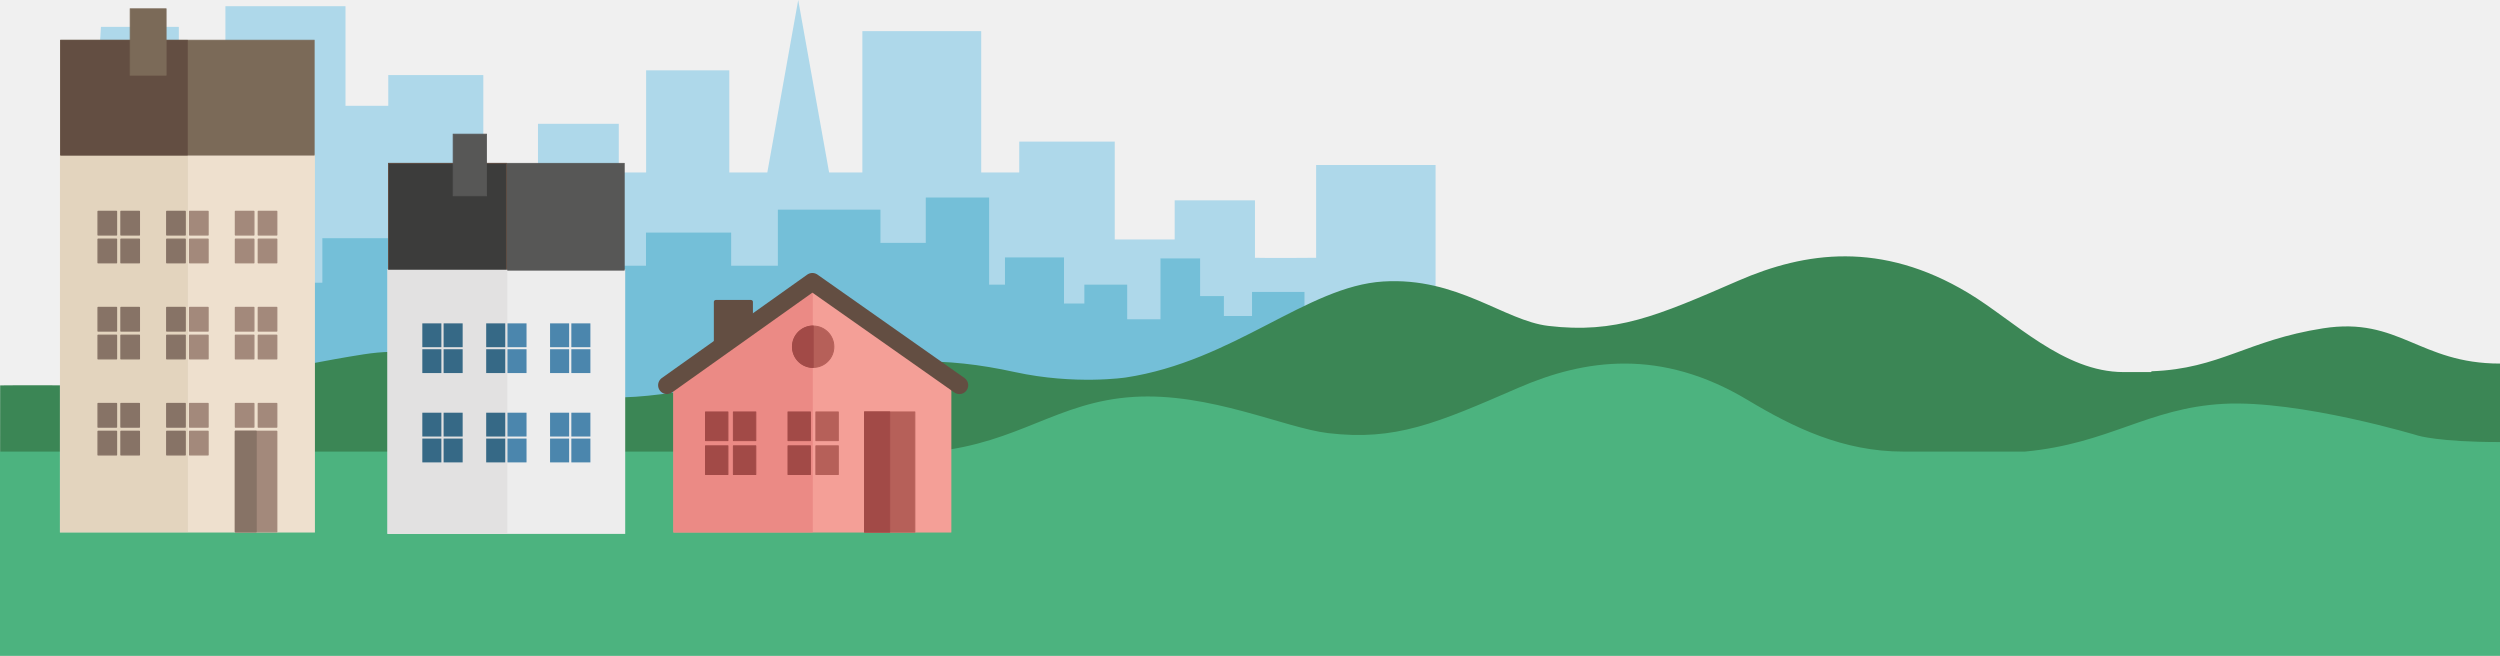
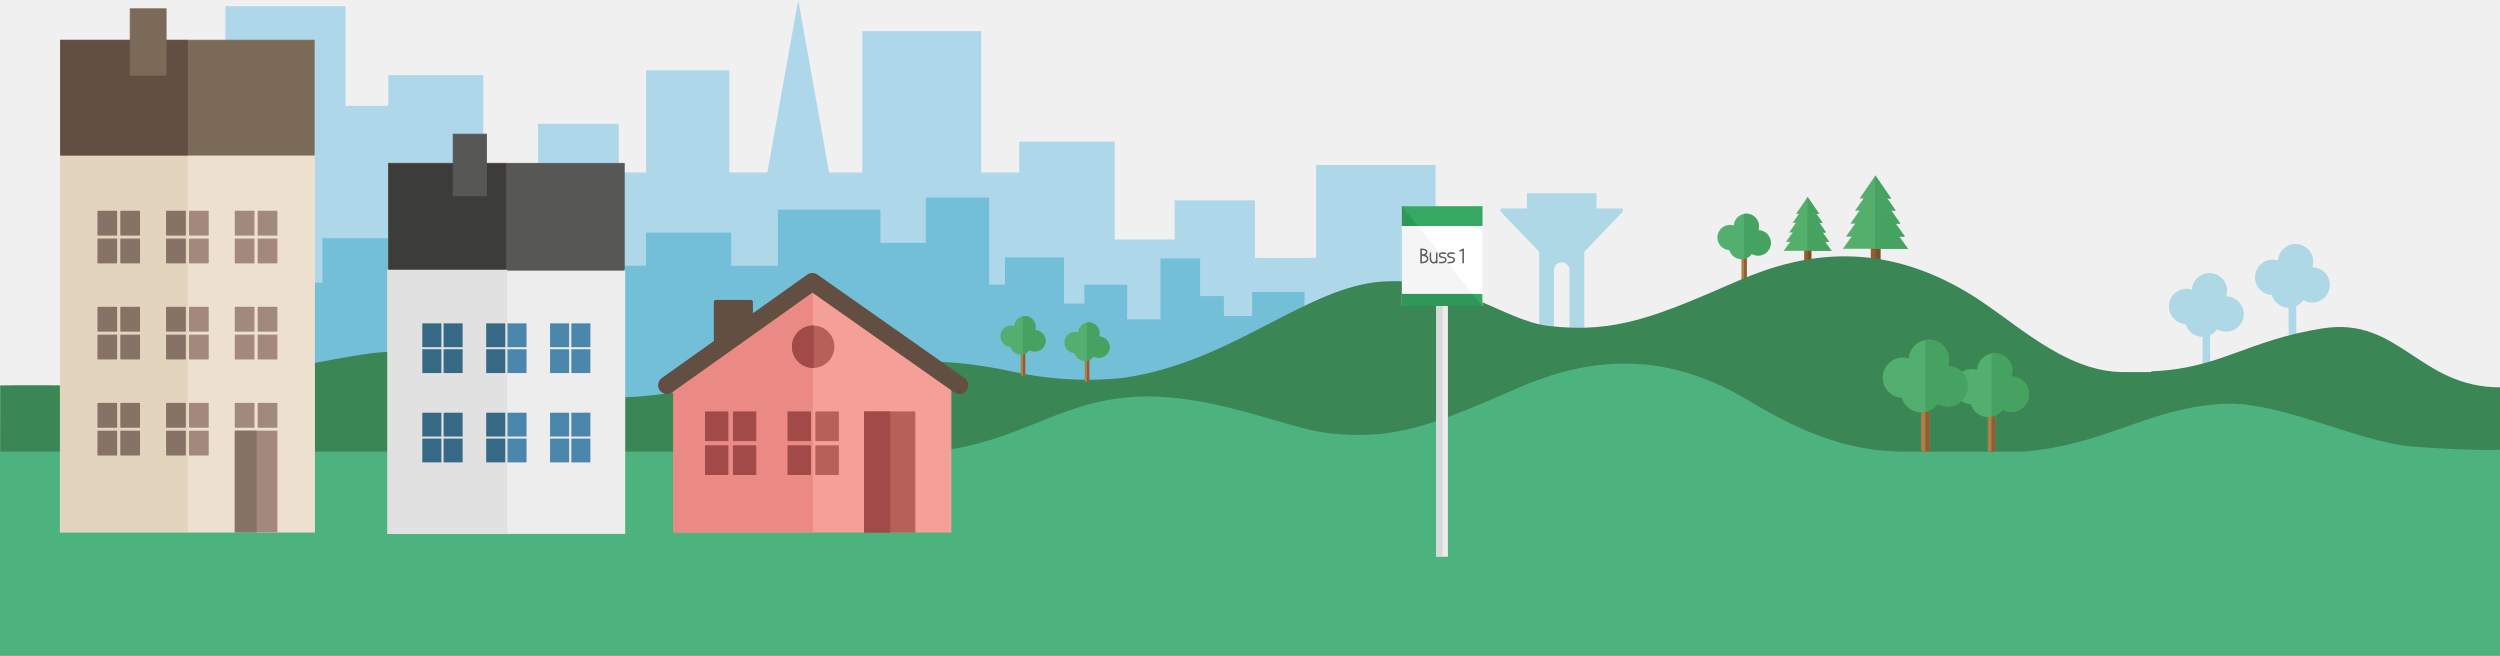
<svg xmlns="http://www.w3.org/2000/svg" version="1.1" id="Lager_1" x="0px" y="0px" width="841.891px" height="220.873px" viewBox="0 0 841.891 220.873" enable-background="new 0 0 841.891 220.873" xml:space="preserve">
-   <g>
-     <path fill="#AED8EA" d="M33.995,9.058h26.227v26.573h15.686V2.093h40.438v33.538h14.405V25.287h32.012v32.792h18.407V41.684h27.21   V58.08h9.204V23.688h28.011V58.08h12.806L268.802,0l10.404,58.079h11.204V10.491h40.016v47.588h12.806V47.682h32.165v32.964h20.182   V67.467h27.037v19.342c4.001,0.142,20.598,0,20.598,0v-31.25h40.228v99.406l-41.228,1.291l-74.173-0.833H25.109" />
-     <path opacity="0.7" fill="#5BB5D0" enable-background="new    " d="M22.499,95.219h21.018V56.41h46.414v38.809h18.624V80.218   h36.075v15.001h13.673V75.813h37.55v13.672h21.69V78.333h28.679v11.152h15.723V70.608h34.544v11.171h15.273V66.512h21.334v29.344   h5.335v-9.169h19.88v15.541h6.853v-6.372h14.419v11.652h11.214v-20.49h13.35v12.684h8.01v6.719h9.478v-8.119h17.656v36.86h-7.64   l-58.308,0.142H21.78" />
-     <path fill="#3B8655" d="M841.891,122.435c-27.248,0-33.986-15.87-59.598-11.869c-25.608,4.003-34.656,13.598-57.692,14.462   l-0.244,0.272h-9.216c-20.342,0-37.002-17.458-52.354-26.663c-29.344-17.595-54.953-13.862-77.363-4.12   c-27.488,11.952-41.331,17.915-64.008,15.233c-14.918-1.763-30.562-16.514-55.634-14.953   c-25.641,1.596-50.368,26.814-86.648,32.323c0,0-17.074,2.604-37.349-1.82c-24.316-5.308-41.211-4.466-75.458,0.707   c-47.137,7.122-54.244,10.421-81.455,5.47c-27.21-4.953-36.813-16.156-62.424-12.154c-25.609,4.003-48.362,10.271-71.399,11.137   c-22.905-0.995-50.996-0.676-50.996-0.676L0,206.202h0.053h841.838" />
-     <path fill="#4CB37F" d="M841.891,148.866c-20.644,0-27.645-2.182-27.645-2.182c0.503,0.134-39.878-12.084-65.492-10.688   c-25.479,1.392-38.409,13.407-66.851,16.08h-40.944c-20.339,0-37.001-8.124-52.351-17.329   c-29.345-17.596-54.954-13.861-77.362-4.121c-27.493,11.953-41.333,17.915-64.009,15.232   c-14.526-1.717-39.878-13.793-65.491-12.197c-25.64,1.596-38.564,15.482-67.376,18.415H0v68.796h791.049l50.842,0.001" />
+   <g id="Träd_8_">
+     <rect x="586.435" y="86.896" fill="#AF7F48" width="1.789" height="8.657" />
+     <rect x="587.328" y="86.896" fill="#905E35" width="0.896" height="8.657" />
+     <path fill="#53AF6F" stroke="#53AF6F" stroke-width="0.026" stroke-linecap="round" stroke-linejoin="round" stroke-miterlimit="10" d="   M578.35,79.977c0-2.339,1.896-4.235,4.235-4.235c0.443,0,0.871,0.068,1.271,0.194c0.143-2.211,1.979-3.96,4.227-3.96   c2.339,0,4.235,1.896,4.235,4.236c0,0.473-0.079,0.928-0.222,1.353c2.328,0.014,4.211,1.905,4.211,4.236   c0,2.34-1.896,4.235-4.235,4.235c-0.784,0-1.519-0.213-2.147-0.585c-0.766,1.101-2.038,1.821-3.479,1.821   c-1.932,0-3.562-1.294-4.07-3.063C580.134,84.098,578.35,82.246,578.35,79.977z" />
+     <path fill="#45A260" stroke="#45A260" stroke-width="0.026" stroke-linecap="round" stroke-linejoin="round" stroke-miterlimit="10" d="   M588.083,71.975c2.339,0,4.235,1.896,4.235,4.236c0,0.473-0.079,0.928-0.222,1.353c2.328,0.014,4.211,1.905,4.211,4.236   c0,2.34-1.896,4.235-4.235,4.235c-0.784,0-1.519-0.213-2.147-0.585c-0.604,0.869-1.525,1.502-2.596,1.729c0,0,0-15.045,0-15.137   C587.603,71.963,588.083,71.975,588.083,71.975z" />
+   </g>
+   <g>
+     <g>
+       <rect x="607.577" y="77.167" fill="#8E5E35" width="2.391" height="10.519" />
+       <rect x="608.773" y="77.167" fill="#7F4D28" width="1.195" height="10.519" />
+     </g>
+     <g>
+       <polygon fill="#54AF6C" stroke="#54AF6C" stroke-width="0.074" stroke-miterlimit="10" points="603.765,74.983 613.667,74.983     608.716,67.961   " />
+       <polygon fill="#45A260" stroke="#45A260" stroke-width="0.083" stroke-linecap="round" stroke-linejoin="round" stroke-miterlimit="10" points="    613.667,74.983 608.716,67.961 608.716,74.983   " />
+     </g>
+     <g>
+       <polygon fill="#54AF6C" stroke="#54AF6C" stroke-width="0.091" stroke-miterlimit="10" points="602.615,78.224 614.818,78.224     608.716,69.522   " />
+       <polygon fill="#45A260" stroke="#45A260" stroke-width="0.103" stroke-linecap="round" stroke-linejoin="round" stroke-miterlimit="10" points="    614.818,78.224 608.716,69.522 608.716,78.224   " />
+     </g>
+     <g>
+       <polygon fill="#54AF6C" stroke="#54AF6C" stroke-width="0.106" stroke-miterlimit="10" points="601.522,81.408 615.911,81.408     608.716,71.385   " />
+       <polygon fill="#45A260" stroke="#45A260" stroke-width="0.12" stroke-linecap="round" stroke-linejoin="round" stroke-miterlimit="10" points="    615.911,81.408 608.716,71.385 608.716,81.408   " />
+     </g>
+     <g>
+       <polygon fill="#54AF6C" stroke="#54AF6C" stroke-width="0.117" stroke-miterlimit="10" points="600.773,84.445 616.66,84.445     608.716,73.377   " />
+       <polygon fill="#45A260" stroke="#45A260" stroke-width="0.132" stroke-linecap="round" stroke-linejoin="round" stroke-miterlimit="10" points="    616.66,84.445 608.716,73.377 608.716,84.445   " />
+     </g>
+     <g>
+       <polygon fill="#54AF6C" stroke="#54AF6C" stroke-width="0.058" stroke-miterlimit="10" points="604.877,71.998 612.555,71.998     608.716,66.384   " />
+       <polygon fill="#45A260" stroke="#45A260" stroke-width="0.066" stroke-linecap="round" stroke-linejoin="round" stroke-miterlimit="10" points="    612.555,71.998 608.716,66.384 608.716,71.998   " />
+     </g>
+   </g>
+   <g>
+     <g>
+       <rect x="629.998" y="73.814" fill="#8E5E35" width="3.246" height="14.283" />
+       <rect x="631.62" y="73.814" fill="#7F4D28" width="1.624" height="14.283" />
+     </g>
+     <g>
+       <polygon fill="#54AF6C" stroke="#54AF6C" stroke-width="0.1" stroke-miterlimit="10" points="624.821,70.849 638.268,70.849     631.544,61.313   " />
+       <polygon fill="#45A260" stroke="#45A260" stroke-width="0.113" stroke-linecap="round" stroke-linejoin="round" stroke-miterlimit="10" points="    638.268,70.849 631.544,61.313 631.544,70.849   " />
+     </g>
+     <g>
+       <polygon fill="#54AF6C" stroke="#54AF6C" stroke-width="0.124" stroke-miterlimit="10" points="623.26,75.25 639.828,75.25     631.543,63.435   " />
+       <polygon fill="#45A260" stroke="#45A260" stroke-width="0.14" stroke-linecap="round" stroke-linejoin="round" stroke-miterlimit="10" points="    639.828,75.25 631.543,63.435 631.543,75.25   " />
+     </g>
+     <g>
+       <polygon fill="#54AF6C" stroke="#54AF6C" stroke-width="0.144" stroke-miterlimit="10" points="621.775,79.574 641.314,79.574     631.544,65.964   " />
+       <polygon fill="#45A260" stroke="#45A260" stroke-width="0.163" stroke-linecap="round" stroke-linejoin="round" stroke-miterlimit="10" points="    641.314,79.574 631.544,65.964 631.544,79.574   " />
+     </g>
+     <g>
+       <polygon fill="#54AF6C" stroke="#54AF6C" stroke-width="0.16" stroke-miterlimit="10" points="620.757,83.698 642.331,83.698     631.544,68.668   " />
+       <polygon fill="#45A260" stroke="#45A260" stroke-width="0.18" stroke-linecap="round" stroke-linejoin="round" stroke-miterlimit="10" points="    642.331,83.698 631.544,68.668 631.544,83.698   " />
+     </g>
+     <g>
+       <polygon fill="#54AF6C" stroke="#54AF6C" stroke-width="0.079" stroke-miterlimit="10" points="626.331,66.796 636.756,66.796     631.543,59.172   " />
+       <polygon fill="#45A260" stroke="#45A260" stroke-width="0.089" stroke-linecap="round" stroke-linejoin="round" stroke-miterlimit="10" points="    636.756,66.796 631.543,59.172 631.543,66.796   " />
+     </g>
+   </g>
+   <path fill="#AED8E5" stroke="#AED8E5" stroke-width="0.024" stroke-linecap="round" stroke-linejoin="round" stroke-miterlimit="10" d="  M736.344,97.264c0.622,0,1.221,0.096,1.782,0.271c0.176-2.742,2.217-4.97,4.867-5.448c0-0.001,0-0.009,0-0.009  c0.385-0.11,1.057-0.093,1.057-0.093c3.277,0,5.936,2.657,5.936,5.937c0,0.664-0.109,1.3-0.31,1.896  c3.263,0.019,5.902,2.668,5.902,5.936c0,3.279-2.657,5.937-5.937,5.937c-1.1,0-2.127-0.299-3.01-0.819  c-0.188,0.271-0.406,0.519-0.636,0.755c-0.053,0.053-0.104,0.105-0.157,0.157c-0.233,0.221-0.48,0.428-0.747,0.609  c-0.043,0.029-0.089,0.054-0.133,0.082c-0.245,0.157-0.5,0.294-0.766,0.413c-0.006,0.004-0.01,0.009-0.017,0.011h0.07v12.134h-1.255  h-1.254v-11.609c-2.7-0.008-4.978-1.819-5.688-4.293c-3.144-0.153-5.643-2.75-5.643-5.93  C730.407,99.922,733.065,97.264,736.344,97.264z" />
+   <path fill="#AED8E5" stroke="#AED8E5" stroke-width="0.024" stroke-linecap="round" stroke-linejoin="round" stroke-miterlimit="10" d="  M765.344,87.459c0.622,0,1.221,0.096,1.782,0.271c0.176-2.742,2.217-4.97,4.867-5.448c0-0.001,0-0.009,0-0.009  c0.385-0.11,1.057-0.093,1.057-0.093c3.277,0,5.936,2.657,5.936,5.937c0,0.664-0.109,1.3-0.31,1.896  c3.263,0.019,5.902,2.668,5.902,5.936c0,3.279-2.657,5.937-5.937,5.937c-1.1,0-2.127-0.299-3.01-0.819  c-0.188,0.271-0.406,0.519-0.636,0.755c-0.053,0.053-0.104,0.105-0.157,0.157c-0.233,0.221-0.48,0.428-0.747,0.609  c-0.043,0.029-0.089,0.054-0.133,0.082c-0.245,0.157-0.5,0.294-0.766,0.413c-0.006,0.004-0.01,0.009-0.017,0.011h0.07v12.134h-1.255  h-1.254v-11.609c-2.7-0.008-4.978-1.819-5.688-4.293c-3.144-0.153-5.643-2.75-5.643-5.93  C759.407,90.117,762.065,87.459,765.344,87.459z" />
+   <path fill="#AED8E5" d="M546.45,70.2h-8.812v-5.113h-23.433V70.2h-8.812c-0.199,0.466-0.1,1.007,0.251,1.372l12.658,13.186  c0.008,0.007,0.018,0.013,0.024,0.021v29.339h5.466c-0.316-0.436-0.509-0.966-0.509-1.546V91.002c0-1.456,1.182-2.638,2.638-2.638  s2.638,1.182,2.638,2.638v21.569c0,0.58-0.192,1.11-0.509,1.546h5.466V84.778c0.008-0.008,0.017-0.014,0.024-0.021l12.658-13.186  C546.551,71.207,546.65,70.666,546.45,70.2z" />
+   <g>
+     <path fill="#AED8EA" d="M60.222,35.631h15.687V2.093h40.438v33.538h14.405V25.287h32.012v32.792h18.407V41.684h27.21V58.08h9.204   V23.688h28.011V58.08h12.806L268.802,0l10.404,58.079h11.204V10.491h40.016v47.588h12.806V47.682h32.165v32.964h20.183V67.467   h27.036v19.342c4.001,0.142,20.599,0,20.599,0v-31.25h40.228v99.406l-41.228,1.291l-74.173-0.833H25.109" />
+     <path opacity="0.7" fill="#5BB5D0" enable-background="new    " d="M22.499,95.219h21.018V56.41h46.414v38.809h18.624V80.218   h36.075v15.001h13.673V75.813h37.55v13.672h21.69V78.333h28.679v11.152h15.723V70.608h34.544v11.171h15.273V66.512h21.334v29.344   h5.335v-9.169h19.88v15.541h6.854v-6.372h14.419v11.652h11.214v-20.49h13.35v12.684h8.011v6.719h9.478v-8.119h17.656v36.86h-7.641   l-58.308,0.142H21.78" />
+     <path fill="#3B8655" d="M841.891,130.437c-27.248,0-33.986-23.872-59.598-19.871c-25.608,4.003-34.656,13.598-57.692,14.462   l-0.244,0.271h-9.216c-20.342,0-37.002-17.458-52.354-26.663c-29.344-17.595-54.953-13.862-77.362-4.12   c-27.488,11.952-41.331,17.916-64.009,15.233c-14.918-1.763-30.562-16.514-55.634-14.953   c-25.641,1.596-50.367,26.813-86.647,32.323c0,0-17.074,2.604-37.349-1.82c-24.316-5.308-41.212-4.466-75.458,0.707   c-47.138,7.122-54.244,10.422-81.455,5.471c-27.21-4.953-36.813-16.156-62.425-12.154c-25.608,4.003-48.361,10.271-71.398,11.137   c-22.905-0.995-50.996-0.676-50.996-0.676L0,206.202h0.053h841.838" />
+     <path fill="#4CB37F" d="M841.891,151.437c0,0-8.195,0.5-28.945-1c-18.775-1.357-44.981-15.487-64.191-14.44   c-25.479,1.392-38.409,13.407-66.852,16.08h-40.943c-20.34,0-37.002-8.124-52.352-17.329   c-29.345-17.596-54.954-13.861-77.362-4.121c-27.492,11.953-41.333,17.915-64.009,15.232c-14.525-1.717-39.878-13.793-65.49-12.197   c-25.641,1.596-38.564,15.482-67.376,18.415H0v68.796h791.049l50.842,0.001" />
    <g>
      <g>
        <rect x="20.425" y="52.224" fill="#EEE0CE" stroke="#EEE0CE" stroke-width="0.511" stroke-miterlimit="10" width="85.369" height="126.854" />
        <rect x="20.425" y="52.224" opacity="0.33" fill="#CBBB9F" stroke="#CBBB9F" stroke-width="0.361" stroke-miterlimit="10" enable-background="new    " width="42.685" height="126.854" />
      </g>
      <rect x="20.425" y="13.536" fill="#7B6A58" stroke="#7B6A58" stroke-width="0.282" stroke-miterlimit="10" width="85.369" height="38.688" />
      <path fill="#A3897B" stroke="#A3897B" stroke-width="0.322" stroke-miterlimit="10" d="M33.002,156.369" />
      <path fill="#C5E0EC" d="M39.478,129.465" />
      <path fill="#A3897B" stroke="#A3897B" stroke-width="0.322" stroke-miterlimit="10" d="M38.845,156.256" />
      <path fill="#A3897B" stroke="#A3897B" stroke-width="0.322" stroke-miterlimit="10" d="M53.815,156.369" />
      <path fill="#C5E0EC" d="M60.292,129.465" />
      <path fill="#A3897B" stroke="#A3897B" stroke-width="0.322" stroke-miterlimit="10" d="M59.658,156.256" />
      <g>
        <rect x="33.031" y="112.91" fill="#877366" stroke="#877366" stroke-width="0.448" stroke-linecap="round" stroke-linejoin="round" stroke-miterlimit="10" width="6.198" height="7.927" />
        <rect x="33.031" y="103.546" fill="#877366" stroke="#877366" stroke-width="0.448" stroke-linecap="round" stroke-linejoin="round" stroke-miterlimit="10" width="6.198" height="7.926" />
        <rect x="40.735" y="103.546" fill="#877366" stroke="#877366" stroke-width="0.448" stroke-linecap="round" stroke-linejoin="round" stroke-miterlimit="10" width="6.197" height="7.926" />
        <rect x="40.735" y="112.91" fill="#877366" stroke="#877366" stroke-width="0.448" stroke-linecap="round" stroke-linejoin="round" stroke-miterlimit="10" width="6.197" height="7.927" />
      </g>
-       <rect x="56.159" y="112.91" fill="#877366" stroke="#877366" stroke-width="0.448" stroke-linecap="round" stroke-linejoin="round" stroke-miterlimit="10" width="6.196" height="7.927" />
-       <rect x="56.159" y="103.546" fill="#877366" stroke="#877366" stroke-width="0.448" stroke-linecap="round" stroke-linejoin="round" stroke-miterlimit="10" width="6.196" height="7.926" />
+       <rect x="56.159" y="112.91" fill="#877366" stroke="#877366" stroke-width="0.448" stroke-linecap="round" stroke-linejoin="round" stroke-miterlimit="10" width="6.195" height="7.927" />
+       <rect x="56.159" y="103.546" fill="#877366" stroke="#877366" stroke-width="0.448" stroke-linecap="round" stroke-linejoin="round" stroke-miterlimit="10" width="6.195" height="7.926" />
      <rect x="63.862" y="103.546" fill="#A3897B" stroke="#A3897B" stroke-width="0.448" stroke-linecap="round" stroke-linejoin="round" stroke-miterlimit="10" width="6.198" height="7.926" />
      <rect x="63.862" y="112.91" fill="#A3897B" stroke="#A3897B" stroke-width="0.448" stroke-linecap="round" stroke-linejoin="round" stroke-miterlimit="10" width="6.198" height="7.927" />
      <g>
-         <rect x="79.286" y="112.91" fill="#A3897B" stroke="#A3897B" stroke-width="0.448" stroke-linecap="round" stroke-linejoin="round" stroke-miterlimit="10" width="6.197" height="7.927" />
-         <rect x="79.286" y="103.546" fill="#A3897B" stroke="#A3897B" stroke-width="0.448" stroke-linecap="round" stroke-linejoin="round" stroke-miterlimit="10" width="6.197" height="7.926" />
-         <rect x="86.991" y="103.546" fill="#A3897B" stroke="#A3897B" stroke-width="0.448" stroke-linecap="round" stroke-linejoin="round" stroke-miterlimit="10" width="6.197" height="7.926" />
-         <rect x="86.991" y="112.91" fill="#A3897B" stroke="#A3897B" stroke-width="0.448" stroke-linecap="round" stroke-linejoin="round" stroke-miterlimit="10" width="6.197" height="7.927" />
+         <rect x="79.286" y="112.91" fill="#A3897B" stroke="#A3897B" stroke-width="0.448" stroke-linecap="round" stroke-linejoin="round" stroke-miterlimit="10" width="6.196" height="7.927" />
+         <rect x="79.286" y="103.546" fill="#A3897B" stroke="#A3897B" stroke-width="0.448" stroke-linecap="round" stroke-linejoin="round" stroke-miterlimit="10" width="6.196" height="7.926" />
+         <rect x="86.991" y="103.546" fill="#A3897B" stroke="#A3897B" stroke-width="0.448" stroke-linecap="round" stroke-linejoin="round" stroke-miterlimit="10" width="6.196" height="7.926" />
+         <rect x="86.991" y="112.91" fill="#A3897B" stroke="#A3897B" stroke-width="0.448" stroke-linecap="round" stroke-linejoin="round" stroke-miterlimit="10" width="6.196" height="7.927" />
      </g>
      <g>
        <rect x="33.031" y="80.561" fill="#877366" stroke="#877366" stroke-width="0.448" stroke-linecap="round" stroke-linejoin="round" stroke-miterlimit="10" width="6.198" height="7.926" />
        <rect x="33.031" y="71.196" fill="#877366" stroke="#877366" stroke-width="0.448" stroke-linecap="round" stroke-linejoin="round" stroke-miterlimit="10" width="6.198" height="7.925" />
        <rect x="40.735" y="71.196" fill="#877366" stroke="#877366" stroke-width="0.448" stroke-linecap="round" stroke-linejoin="round" stroke-miterlimit="10" width="6.197" height="7.925" />
        <rect x="40.735" y="80.561" fill="#877366" stroke="#877366" stroke-width="0.448" stroke-linecap="round" stroke-linejoin="round" stroke-miterlimit="10" width="6.197" height="7.926" />
      </g>
-       <rect x="56.159" y="80.561" fill="#877366" stroke="#877366" stroke-width="0.448" stroke-linecap="round" stroke-linejoin="round" stroke-miterlimit="10" width="6.196" height="7.926" />
-       <rect x="56.159" y="71.196" fill="#877366" stroke="#877366" stroke-width="0.448" stroke-linecap="round" stroke-linejoin="round" stroke-miterlimit="10" width="6.196" height="7.925" />
+       <rect x="56.159" y="80.561" fill="#877366" stroke="#877366" stroke-width="0.448" stroke-linecap="round" stroke-linejoin="round" stroke-miterlimit="10" width="6.195" height="7.926" />
+       <rect x="56.159" y="71.196" fill="#877366" stroke="#877366" stroke-width="0.448" stroke-linecap="round" stroke-linejoin="round" stroke-miterlimit="10" width="6.195" height="7.925" />
      <rect x="63.862" y="71.196" fill="#A3897B" stroke="#A3897B" stroke-width="0.448" stroke-linecap="round" stroke-linejoin="round" stroke-miterlimit="10" width="6.198" height="7.925" />
      <rect x="63.862" y="80.561" fill="#A3897B" stroke="#A3897B" stroke-width="0.448" stroke-linecap="round" stroke-linejoin="round" stroke-miterlimit="10" width="6.198" height="7.926" />
      <g>
-         <rect x="79.286" y="80.561" fill="#A3897B" stroke="#A3897B" stroke-width="0.448" stroke-linecap="round" stroke-linejoin="round" stroke-miterlimit="10" width="6.197" height="7.926" />
-         <rect x="79.286" y="71.196" fill="#A3897B" stroke="#A3897B" stroke-width="0.448" stroke-linecap="round" stroke-linejoin="round" stroke-miterlimit="10" width="6.197" height="7.925" />
-         <rect x="86.991" y="71.196" fill="#A3897B" stroke="#A3897B" stroke-width="0.448" stroke-linecap="round" stroke-linejoin="round" stroke-miterlimit="10" width="6.197" height="7.925" />
-         <rect x="86.991" y="80.561" fill="#A3897B" stroke="#A3897B" stroke-width="0.448" stroke-linecap="round" stroke-linejoin="round" stroke-miterlimit="10" width="6.197" height="7.926" />
+         <rect x="79.286" y="80.561" fill="#A3897B" stroke="#A3897B" stroke-width="0.448" stroke-linecap="round" stroke-linejoin="round" stroke-miterlimit="10" width="6.196" height="7.926" />
+         <rect x="79.286" y="71.196" fill="#A3897B" stroke="#A3897B" stroke-width="0.448" stroke-linecap="round" stroke-linejoin="round" stroke-miterlimit="10" width="6.196" height="7.925" />
+         <rect x="86.991" y="71.196" fill="#A3897B" stroke="#A3897B" stroke-width="0.448" stroke-linecap="round" stroke-linejoin="round" stroke-miterlimit="10" width="6.196" height="7.925" />
+         <rect x="86.991" y="80.561" fill="#A3897B" stroke="#A3897B" stroke-width="0.448" stroke-linecap="round" stroke-linejoin="round" stroke-miterlimit="10" width="6.196" height="7.926" />
      </g>
      <g>
        <rect x="33.031" y="145.261" fill="#877366" stroke="#877366" stroke-width="0.448" stroke-linecap="round" stroke-linejoin="round" stroke-miterlimit="10" width="6.198" height="7.926" />
        <rect x="33.031" y="135.896" fill="#877366" stroke="#877366" stroke-width="0.448" stroke-linecap="round" stroke-linejoin="round" stroke-miterlimit="10" width="6.198" height="7.926" />
        <rect x="40.735" y="135.896" fill="#877366" stroke="#877366" stroke-width="0.448" stroke-linecap="round" stroke-linejoin="round" stroke-miterlimit="10" width="6.197" height="7.926" />
        <rect x="40.735" y="145.261" fill="#877366" stroke="#877366" stroke-width="0.448" stroke-linecap="round" stroke-linejoin="round" stroke-miterlimit="10" width="6.197" height="7.926" />
      </g>
-       <rect x="56.159" y="145.261" fill="#877366" stroke="#877366" stroke-width="0.448" stroke-linecap="round" stroke-linejoin="round" stroke-miterlimit="10" width="6.196" height="7.926" />
-       <rect x="56.159" y="135.896" fill="#877366" stroke="#877366" stroke-width="0.448" stroke-linecap="round" stroke-linejoin="round" stroke-miterlimit="10" width="6.196" height="7.926" />
+       <rect x="56.159" y="145.261" fill="#877366" stroke="#877366" stroke-width="0.448" stroke-linecap="round" stroke-linejoin="round" stroke-miterlimit="10" width="6.195" height="7.926" />
+       <rect x="56.159" y="135.896" fill="#877366" stroke="#877366" stroke-width="0.448" stroke-linecap="round" stroke-linejoin="round" stroke-miterlimit="10" width="6.195" height="7.926" />
      <rect x="63.862" y="135.896" fill="#A3897B" stroke="#A3897B" stroke-width="0.448" stroke-linecap="round" stroke-linejoin="round" stroke-miterlimit="10" width="6.198" height="7.926" />
      <rect x="63.862" y="145.261" fill="#A3897B" stroke="#A3897B" stroke-width="0.448" stroke-linecap="round" stroke-linejoin="round" stroke-miterlimit="10" width="6.198" height="7.926" />
-       <rect x="79.286" y="145.261" fill="#A3897B" stroke="#A3897B" stroke-width="0.448" stroke-linecap="round" stroke-linejoin="round" stroke-miterlimit="10" width="13.901" height="33.817" />
-       <rect x="79.286" y="135.896" fill="#A3897B" stroke="#A3897B" stroke-width="0.448" stroke-linecap="round" stroke-linejoin="round" stroke-miterlimit="10" width="6.197" height="7.926" />
-       <rect x="86.991" y="135.896" fill="#A3897B" stroke="#A3897B" stroke-width="0.448" stroke-linecap="round" stroke-linejoin="round" stroke-miterlimit="10" width="6.197" height="7.926" />
+       <rect x="79.286" y="145.261" fill="#A3897B" stroke="#A3897B" stroke-width="0.448" stroke-linecap="round" stroke-linejoin="round" stroke-miterlimit="10" width="13.9" height="33.817" />
+       <rect x="79.286" y="135.896" fill="#A3897B" stroke="#A3897B" stroke-width="0.448" stroke-linecap="round" stroke-linejoin="round" stroke-miterlimit="10" width="6.196" height="7.926" />
+       <rect x="86.991" y="135.896" fill="#A3897B" stroke="#A3897B" stroke-width="0.448" stroke-linecap="round" stroke-linejoin="round" stroke-miterlimit="10" width="6.196" height="7.926" />
      <rect x="20.425" y="13.536" fill="#634E42" stroke="#634E42" stroke-width="0.2" stroke-miterlimit="10" width="42.685" height="38.688" />
      <rect x="43.833" y="2.968" fill="#7B6A58" stroke="#7B6A58" stroke-width="0.282" stroke-miterlimit="10" width="12.102" height="22.344" />
-       <rect x="79.286" y="145.261" fill="#877366" stroke="#877366" stroke-width="0.448" stroke-linecap="round" stroke-linejoin="round" stroke-miterlimit="10" width="6.95" height="33.817" />
+       <rect x="79.286" y="145.261" fill="#877366" stroke="#877366" stroke-width="0.448" stroke-linecap="round" stroke-linejoin="round" stroke-miterlimit="10" width="6.949" height="33.817" />
    </g>
    <g>
      <polygon fill="#F49F97" stroke="#F49F97" stroke-width="0.234" stroke-miterlimit="10" points="320.256,179.201 226.881,179.201     226.881,127.935 273.568,94.906 320.256,127.935   " />
      <polygon opacity="0.7" fill="#E7827E" stroke="#E7827E" stroke-width="0.234" stroke-miterlimit="10" enable-background="new    " points="    273.568,179.201 226.881,179.201 226.881,127.935 273.568,94.906   " />
      <rect x="237.581" y="150.136" fill="#A24A47" stroke="#A24A47" stroke-width="0.335" stroke-linecap="round" stroke-linejoin="round" stroke-miterlimit="10" width="7.554" height="9.658" />
      <rect x="237.581" y="138.72" fill="#A24A47" stroke="#A24A47" stroke-width="0.335" stroke-linecap="round" stroke-linejoin="round" stroke-miterlimit="10" width="7.554" height="9.66" />
      <rect x="246.972" y="138.72" fill="#A24A47" stroke="#A24A47" stroke-width="0.335" stroke-linecap="round" stroke-linejoin="round" stroke-miterlimit="10" width="7.553" height="9.66" />
      <rect x="246.972" y="150.136" fill="#A24A47" stroke="#A24A47" stroke-width="0.335" stroke-linecap="round" stroke-linejoin="round" stroke-miterlimit="10" width="7.553" height="9.658" />
-       <rect x="265.36" y="150.136" fill="#A24A47" stroke="#A24A47" stroke-width="0.335" stroke-linecap="round" stroke-linejoin="round" stroke-miterlimit="10" width="7.556" height="9.658" />
-       <rect x="265.36" y="138.72" fill="#A24A47" stroke="#A24A47" stroke-width="0.335" stroke-linecap="round" stroke-linejoin="round" stroke-miterlimit="10" width="7.556" height="9.66" />
+       <rect x="265.36" y="150.136" fill="#A24A47" stroke="#A24A47" stroke-width="0.335" stroke-linecap="round" stroke-linejoin="round" stroke-miterlimit="10" width="7.557" height="9.658" />
+       <rect x="265.36" y="138.72" fill="#A24A47" stroke="#A24A47" stroke-width="0.335" stroke-linecap="round" stroke-linejoin="round" stroke-miterlimit="10" width="7.557" height="9.66" />
      <rect x="274.752" y="138.72" fill="#B66059" stroke="#B66059" stroke-width="0.335" stroke-linecap="round" stroke-linejoin="round" stroke-miterlimit="10" width="7.555" height="9.66" />
      <rect x="274.752" y="150.136" fill="#B66059" stroke="#B66059" stroke-width="0.335" stroke-linecap="round" stroke-linejoin="round" stroke-miterlimit="10" width="7.555" height="9.658" />
      <rect x="291.135" y="138.72" fill="#B66059" stroke="#B66059" stroke-width="0.335" stroke-linecap="round" stroke-linejoin="round" stroke-miterlimit="10" width="16.943" height="40.481" />
      <rect x="291.135" y="138.72" fill="#A24A47" stroke="#A24A47" stroke-width="0.335" stroke-linecap="round" stroke-linejoin="round" stroke-miterlimit="10" width="8.472" height="40.481" />
      <polyline fill="none" stroke="#634E42" stroke-width="5.954" stroke-linecap="round" stroke-linejoin="round" stroke-miterlimit="10" points="    224.598,129.728 273.568,94.906 323.08,129.728   " />
      <circle fill="#B66059" stroke="#B66059" stroke-width="0.335" stroke-linecap="round" stroke-linejoin="round" stroke-miterlimit="10" cx="273.839" cy="116.762" r="6.971" />
-       <path fill="#A24A47" stroke="#A24A47" stroke-width="0.335" stroke-linecap="round" stroke-linejoin="round" stroke-miterlimit="10" d="    M273.839,123.729c-3.851,0-6.971-3.119-6.971-6.967c0-3.85,3.12-6.97,6.971-6.97V123.729z" />
+       <path fill="#A24A47" stroke="#A24A47" stroke-width="0.335" stroke-linecap="round" stroke-linejoin="round" stroke-miterlimit="10" d="    M273.839,123.729c-3.852,0-6.971-3.119-6.971-6.967c0-3.851,3.119-6.971,6.971-6.971V123.729z" />
      <polygon fill="#634E42" stroke="#634E42" stroke-width="1.323" stroke-linecap="round" stroke-linejoin="round" stroke-miterlimit="10" points="    252.89,109.794 241.054,117.916 241.054,101.675 252.89,101.675   " />
    </g>
    <g>
-       <rect x="130.823" y="90.976" fill="#EDEDED" stroke="#EDEDED" stroke-width="0.654" stroke-miterlimit="10" width="79.392" height="88.489" />
-       <rect x="130.823" y="54.998" fill="#575756" stroke="#575756" stroke-width="0.263" stroke-miterlimit="10" width="79.392" height="35.978" />
+       <rect x="130.823" y="90.976" fill="#EDEDED" stroke="#EDEDED" stroke-width="0.654" stroke-miterlimit="10" width="79.393" height="88.489" />
+       <rect x="130.823" y="54.998" fill="#575756" stroke="#575756" stroke-width="0.263" stroke-miterlimit="10" width="79.393" height="35.978" />
      <rect x="130.823" y="54.998" fill="#3C3C3B" stroke="#634E42" stroke-width="0.263" stroke-miterlimit="10" width="39.695" height="36.069" />
      <rect x="152.593" y="45.169" fill="#575756" stroke="#575756" stroke-width="0.263" stroke-miterlimit="10" width="11.253" height="20.779" />
      <rect x="130.823" y="91.172" fill="#E2E1E1" stroke="#E2E1E1" stroke-width="0.654" stroke-miterlimit="10" width="39.695" height="88.293" />
      <path fill="#A3897B" stroke="#A3897B" stroke-width="0.299" stroke-miterlimit="10" d="M142.519,158.347" />
      <path fill="#C5E0EC" d="M148.542,133.325" />
      <path fill="#A3897B" stroke="#A3897B" stroke-width="0.299" stroke-miterlimit="10" d="M147.952,158.241" />
      <path fill="#A3897B" stroke="#A3897B" stroke-width="0.299" stroke-miterlimit="10" d="M161.875,158.347" />
      <path fill="#C5E0EC" d="M167.897,133.325" />
      <path fill="#A3897B" stroke="#A3897B" stroke-width="0.299" stroke-miterlimit="10" d="M167.309,158.241" />
      <g>
        <g>
          <rect x="142.546" y="117.933" fill="#366986" stroke="#366986" stroke-width="0.654" stroke-miterlimit="10" width="5.765" height="7.369" />
          <rect x="142.546" y="109.222" fill="#366986" stroke="#366986" stroke-width="0.654" stroke-miterlimit="10" width="5.765" height="7.37" />
          <rect x="149.71" y="109.222" fill="#366986" stroke="#366986" stroke-width="0.654" stroke-miterlimit="10" width="5.766" height="7.37" />
          <rect x="149.71" y="117.933" fill="#366986" stroke="#366986" stroke-width="0.654" stroke-miterlimit="10" width="5.766" height="7.369" />
        </g>
        <g>
          <rect x="142.546" y="148.017" fill="#366986" stroke="#366986" stroke-width="0.654" stroke-miterlimit="10" width="5.765" height="7.369" />
          <rect x="142.546" y="139.308" fill="#366986" stroke="#366986" stroke-width="0.654" stroke-miterlimit="10" width="5.765" height="7.369" />
          <rect x="149.71" y="139.308" fill="#366986" stroke="#366986" stroke-width="0.654" stroke-miterlimit="10" width="5.766" height="7.369" />
          <rect x="149.71" y="148.017" fill="#366986" stroke="#366986" stroke-width="0.654" stroke-miterlimit="10" width="5.766" height="7.369" />
        </g>
      </g>
      <rect x="164.054" y="117.933" fill="#366986" stroke="#366986" stroke-width="0.654" stroke-miterlimit="10" width="5.764" height="7.369" />
      <rect x="164.054" y="109.222" fill="#366986" stroke="#366986" stroke-width="0.654" stroke-miterlimit="10" width="5.764" height="7.37" />
      <rect x="171.219" y="109.222" fill="#4B86AD" stroke="#4B86AD" stroke-width="0.654" stroke-miterlimit="10" width="5.764" height="7.37" />
      <rect x="171.219" y="117.933" fill="#4B86AD" stroke="#4B86AD" stroke-width="0.654" stroke-miterlimit="10" width="5.764" height="7.369" />
      <rect x="164.054" y="148.017" fill="#366986" stroke="#366986" stroke-width="0.654" stroke-miterlimit="10" width="5.764" height="7.369" />
      <rect x="164.054" y="139.308" fill="#366986" stroke="#366986" stroke-width="0.654" stroke-miterlimit="10" width="5.764" height="7.369" />
      <rect x="171.219" y="139.308" fill="#4B86AD" stroke="#4B86AD" stroke-width="0.654" stroke-miterlimit="10" width="5.764" height="7.369" />
      <rect x="171.219" y="148.017" fill="#4B86AD" stroke="#4B86AD" stroke-width="0.654" stroke-miterlimit="10" width="5.764" height="7.369" />
      <g>
-         <rect x="185.563" y="117.933" fill="#4B86AD" stroke="#4B86AD" stroke-width="0.654" stroke-miterlimit="10" width="5.765" height="7.369" />
-         <rect x="185.563" y="109.222" fill="#4B86AD" stroke="#4B86AD" stroke-width="0.654" stroke-miterlimit="10" width="5.765" height="7.37" />
-         <rect x="192.728" y="109.222" fill="#4B86AD" stroke="#4B86AD" stroke-width="0.654" stroke-miterlimit="10" width="5.764" height="7.37" />
-         <rect x="192.728" y="117.933" fill="#4B86AD" stroke="#4B86AD" stroke-width="0.654" stroke-miterlimit="10" width="5.764" height="7.369" />
-       </g>
-       <rect x="185.563" y="139.308" fill="#4B86AD" stroke="#4B86AD" stroke-width="0.654" stroke-miterlimit="10" width="5.765" height="7.369" />
-       <rect x="192.728" y="139.308" fill="#4B86AD" stroke="#4B86AD" stroke-width="0.654" stroke-miterlimit="10" width="5.764" height="7.369" />
-       <rect x="185.563" y="148.017" fill="#4B86AD" stroke="#4B86AD" stroke-width="0.654" stroke-miterlimit="10" width="5.765" height="7.369" />
-       <rect x="192.728" y="148.017" fill="#4B86AD" stroke="#4B86AD" stroke-width="0.654" stroke-miterlimit="10" width="5.764" height="7.369" />
-     </g>
+         <rect x="185.563" y="117.933" fill="#4B86AD" stroke="#4B86AD" stroke-width="0.654" stroke-miterlimit="10" width="5.766" height="7.369" />
+         <rect x="185.563" y="109.222" fill="#4B86AD" stroke="#4B86AD" stroke-width="0.654" stroke-miterlimit="10" width="5.766" height="7.37" />
+         <rect x="192.728" y="109.222" fill="#4B86AD" stroke="#4B86AD" stroke-width="0.654" stroke-miterlimit="10" width="5.765" height="7.37" />
+         <rect x="192.728" y="117.933" fill="#4B86AD" stroke="#4B86AD" stroke-width="0.654" stroke-miterlimit="10" width="5.765" height="7.369" />
+       </g>
+       <rect x="185.563" y="139.308" fill="#4B86AD" stroke="#4B86AD" stroke-width="0.654" stroke-miterlimit="10" width="5.766" height="7.369" />
+       <rect x="192.728" y="139.308" fill="#4B86AD" stroke="#4B86AD" stroke-width="0.654" stroke-miterlimit="10" width="5.765" height="7.369" />
+       <rect x="185.563" y="148.017" fill="#4B86AD" stroke="#4B86AD" stroke-width="0.654" stroke-miterlimit="10" width="5.766" height="7.369" />
+       <rect x="192.728" y="148.017" fill="#4B86AD" stroke="#4B86AD" stroke-width="0.654" stroke-miterlimit="10" width="5.765" height="7.369" />
+     </g>
+   </g>
+   <g id="Träd">
+     <rect x="669.409" y="139.894" fill="#AF7F48" width="2.507" height="12.131" />
+     <rect x="670.662" y="139.894" fill="#905E35" width="1.254" height="12.131" />
+     <path fill="#53AF6F" stroke="#53AF6F" stroke-width="0.038" stroke-linecap="round" stroke-linejoin="round" stroke-miterlimit="10" d="   M658.082,130.199c0-3.276,2.656-5.934,5.934-5.934c0.621,0,1.22,0.094,1.782,0.271c0.199-3.098,2.773-5.55,5.921-5.55   c3.278,0,5.935,2.657,5.935,5.935c0,0.664-0.11,1.301-0.311,1.897c3.263,0.018,5.901,2.667,5.901,5.933   c0,3.279-2.656,5.936-5.936,5.936c-1.098,0-2.126-0.299-3.009-0.819c-1.071,1.542-2.854,2.551-4.875,2.551   c-2.707,0-4.99-1.812-5.703-4.291C660.581,135.974,658.082,133.379,658.082,130.199z" />
+     <path fill="#45A260" stroke="#45A260" stroke-width="0.038" stroke-linecap="round" stroke-linejoin="round" stroke-miterlimit="10" d="   M671.719,118.987c3.278,0,5.935,2.657,5.935,5.935c0,0.664-0.11,1.301-0.311,1.897c3.263,0.018,5.901,2.667,5.901,5.933   c0,3.279-2.656,5.936-5.936,5.936c-1.098,0-2.126-0.299-3.009-0.819c-0.846,1.218-2.137,2.104-3.637,2.422c0,0,0-21.082,0-21.209   C671.047,118.971,671.719,118.987,671.719,118.987z" />
+   </g>
+   <g id="Träd_2_">
+     <rect x="646.934" y="138.215" fill="#AF7F48" width="2.854" height="13.811" />
+     <rect x="648.36" y="138.215" fill="#905E35" width="1.428" height="13.811" />
+     <path fill="#53AF6F" stroke="#53AF6F" stroke-width="0.043" stroke-linecap="round" stroke-linejoin="round" stroke-miterlimit="10" d="   M634.037,127.179c0-3.731,3.024-6.756,6.756-6.756c0.707,0,1.389,0.108,2.029,0.31c0.226-3.526,3.156-6.317,6.74-6.317   c3.732,0,6.756,3.025,6.756,6.757c0,0.755-0.125,1.479-0.354,2.158c3.714,0.021,6.719,3.037,6.719,6.755   c0,3.732-3.024,6.757-6.757,6.757c-1.251,0-2.421-0.34-3.425-0.933c-1.222,1.756-3.251,2.904-5.551,2.904   c-3.083,0-5.682-2.064-6.492-4.887C636.883,133.752,634.037,130.798,634.037,127.179z" />
+     <path fill="#45A260" stroke="#45A260" stroke-width="0.043" stroke-linecap="round" stroke-linejoin="round" stroke-miterlimit="10" d="   M649.563,114.415c3.732,0,6.756,3.025,6.756,6.757c0,0.755-0.125,1.479-0.354,2.158c3.714,0.021,6.719,3.037,6.719,6.755   c0,3.732-3.024,6.757-6.757,6.757c-1.251,0-2.421-0.34-3.425-0.933c-0.965,1.387-2.435,2.395-4.142,2.758c0,0,0-24.001,0-24.146   C648.798,114.395,649.563,114.415,649.563,114.415z" />
+   </g>
+   <g id="Träd_3_">
+     <rect x="365.299" y="121.226" fill="#AF7F48" width="1.517" height="7.34" />
+     <rect x="366.057" y="121.226" fill="#905E35" width="0.758" height="7.34" />
+     <path fill="#53AF6F" stroke="#53AF6F" stroke-width="0.021" stroke-linecap="round" stroke-linejoin="round" stroke-miterlimit="10" d="   M358.445,115.36c0-1.982,1.608-3.59,3.591-3.59c0.375,0,0.738,0.058,1.078,0.164c0.121-1.875,1.678-3.358,3.583-3.358   c1.983,0,3.591,1.608,3.591,3.59c0,0.402-0.066,0.787-0.188,1.147c1.974,0.012,3.57,1.615,3.57,3.591   c0,1.984-1.608,3.591-3.591,3.591c-0.665,0-1.287-0.182-1.821-0.495c-0.649,0.933-1.728,1.543-2.95,1.543   c-1.638,0-3.019-1.098-3.451-2.598C359.957,118.854,358.445,117.284,358.445,115.36z" />
+     <path fill="#45A260" stroke="#45A260" stroke-width="0.021" stroke-linecap="round" stroke-linejoin="round" stroke-miterlimit="10" d="   M366.696,108.577c1.983,0,3.591,1.608,3.591,3.59c0,0.402-0.066,0.787-0.188,1.147c1.974,0.012,3.57,1.615,3.57,3.591   c0,1.984-1.608,3.591-3.591,3.591c-0.665,0-1.287-0.182-1.821-0.495c-0.512,0.736-1.293,1.272-2.201,1.465c0,0,0-12.755,0-12.833   C366.289,108.566,366.696,108.577,366.696,108.577z" />
+   </g>
+   <g id="Träd_9_">
+     <rect x="343.737" y="119.096" fill="#AF7F48" width="1.517" height="7.34" />
+     <rect x="344.495" y="119.096" fill="#905E35" width="0.759" height="7.34" />
+     <path fill="#53AF6F" stroke="#53AF6F" stroke-width="0.021" stroke-linecap="round" stroke-linejoin="round" stroke-miterlimit="10" d="   M336.884,113.23c0-1.982,1.608-3.591,3.591-3.591c0.375,0,0.738,0.059,1.078,0.164c0.121-1.874,1.679-3.356,3.583-3.356   c1.983,0,3.591,1.607,3.591,3.591c0,0.4-0.067,0.787-0.188,1.146c1.974,0.012,3.57,1.615,3.57,3.591   c0,1.984-1.608,3.591-3.591,3.591c-0.665,0-1.287-0.182-1.821-0.495c-0.649,0.933-1.728,1.543-2.95,1.543   c-1.638,0-3.019-1.098-3.451-2.598C338.395,116.725,336.884,115.154,336.884,113.23z" />
+     <path fill="#45A260" stroke="#45A260" stroke-width="0.021" stroke-linecap="round" stroke-linejoin="round" stroke-miterlimit="10" d="   M345.135,106.447c1.983,0,3.591,1.607,3.591,3.591c0,0.4-0.067,0.787-0.188,1.146c1.974,0.012,3.57,1.615,3.57,3.591   c0,1.984-1.608,3.591-3.591,3.591c-0.665,0-1.287-0.182-1.821-0.495c-0.512,0.736-1.293,1.272-2.201,1.465c0,0,0-12.755,0-12.833   C344.728,106.437,345.135,106.447,345.135,106.447z" />
+   </g>
+   <g>
+     <rect x="483.824" y="103.035" fill="#ECECED" stroke="#ECECED" stroke-width="0.263" stroke-miterlimit="10" width="3.658" height="84.279" />
+     <rect x="483.824" y="103.035" fill="#D8D9DA" stroke="#D8D9DA" stroke-width="0.263" stroke-miterlimit="10" width="1.829" height="84.279" />
+     <rect x="472.104" y="69.439" fill="#36A862" width="27.1" height="6.666" />
+     <rect x="472.104" y="69.439" fill="#FFFFFF" width="27.1" height="33.596" />
+     <polygon fill="#F5F5F6" points="499.203,103.035 472.104,103.035 472.104,69.439  " />
+     <g>
+       <path fill="#58585A" stroke="#58585A" stroke-width="0.218" stroke-linecap="round" stroke-linejoin="round" stroke-miterlimit="10" d="    M478.446,88.586l-0.007-4.801c0.706,0.022,1.238,0.119,1.598,0.29c0.36,0.17,0.54,0.426,0.54,0.765s-0.096,0.591-0.287,0.755    c-0.191,0.163-0.423,0.264-0.696,0.3c0.359,0.032,0.666,0.157,0.918,0.376c0.253,0.219,0.38,0.539,0.38,0.96    s-0.208,0.751-0.625,0.989C479.849,88.459,479.242,88.581,478.446,88.586z M480.323,84.837c0-0.256-0.146-0.451-0.437-0.588    c-0.292-0.137-0.69-0.205-1.195-0.205v1.734C479.78,85.766,480.323,85.451,480.323,84.837z M480.638,87.192    c0-0.237-0.066-0.435-0.198-0.594c-0.132-0.16-0.31-0.273-0.533-0.342c-0.373-0.123-0.775-0.185-1.208-0.185v2.254    c0.369-0.005,0.688-0.047,0.956-0.127c0.269-0.079,0.471-0.181,0.607-0.304C480.512,87.663,480.638,87.429,480.638,87.192z" />
+       <path fill="#58585A" stroke="#58585A" stroke-width="0.218" stroke-linecap="round" stroke-linejoin="round" stroke-miterlimit="10" d="    M481.826,85.15l-0.007,1.804c0,0.382,0.092,0.716,0.276,1s0.413,0.427,0.689,0.427c0.275,0,0.579-0.189,0.911-0.566V85.15h0.253    v3.415h-0.253v-0.41c-0.296,0.319-0.616,0.478-0.963,0.478c-0.231,0-0.471-0.108-0.717-0.327c-0.132-0.119-0.24-0.294-0.324-0.525    c-0.084-0.232-0.126-0.506-0.126-0.82l0.006-1.81H481.826z" />
+       <path fill="#58585A" stroke="#58585A" stroke-width="0.218" stroke-linecap="round" stroke-linejoin="round" stroke-miterlimit="10" d="    M486.029,88.217c0.276-0.073,0.468-0.166,0.574-0.28c0.107-0.113,0.161-0.267,0.161-0.461c0-0.193-0.073-0.345-0.22-0.454    c-0.145-0.109-0.321-0.18-0.528-0.212c-0.208-0.031-0.414-0.067-0.622-0.105c-0.207-0.038-0.384-0.124-0.529-0.256    c-0.146-0.133-0.218-0.323-0.218-0.574c0-0.527,0.409-0.792,1.229-0.792c0.301,0,0.648,0.032,1.045,0.096v0.267    c-0.409-0.073-0.753-0.109-1.031-0.109c-0.277,0-0.513,0.039-0.707,0.119c-0.193,0.08-0.29,0.214-0.29,0.403    s0.073,0.335,0.219,0.437c0.146,0.103,0.322,0.174,0.529,0.212c0.207,0.039,0.415,0.083,0.625,0.134    c0.21,0.05,0.387,0.148,0.532,0.297c0.146,0.147,0.219,0.355,0.219,0.625c0,0.332-0.13,0.571-0.389,0.717    c-0.128,0.073-0.251,0.131-0.369,0.174c-0.118,0.044-0.275,0.072-0.472,0.086c-0.31,0.027-0.605,0.04-0.888,0.04h-0.171v-0.252    C485.321,88.326,485.754,88.29,486.029,88.217z" />
+       <path fill="#58585A" stroke="#58585A" stroke-width="0.218" stroke-linecap="round" stroke-linejoin="round" stroke-miterlimit="10" d="    M488.849,88.217c0.276-0.073,0.468-0.166,0.574-0.28c0.107-0.113,0.161-0.267,0.161-0.461c0-0.193-0.073-0.345-0.22-0.454    c-0.146-0.109-0.321-0.18-0.528-0.212c-0.207-0.031-0.414-0.067-0.621-0.105c-0.208-0.038-0.384-0.124-0.529-0.256    c-0.146-0.133-0.219-0.323-0.219-0.574c0-0.527,0.41-0.792,1.229-0.792c0.301,0,0.649,0.032,1.045,0.096v0.267    c-0.41-0.073-0.753-0.109-1.031-0.109c-0.277,0-0.514,0.039-0.707,0.119s-0.29,0.214-0.29,0.403s0.073,0.335,0.22,0.437    c0.145,0.103,0.321,0.174,0.529,0.212c0.206,0.039,0.414,0.083,0.624,0.134c0.209,0.05,0.387,0.148,0.532,0.297    c0.146,0.147,0.219,0.355,0.219,0.625c0,0.332-0.13,0.571-0.389,0.717c-0.128,0.073-0.251,0.131-0.369,0.174    c-0.119,0.044-0.275,0.072-0.472,0.086c-0.309,0.027-0.605,0.04-0.887,0.04h-0.171v-0.252    C488.141,88.326,488.574,88.29,488.849,88.217z" />
+       <path fill="#58585A" stroke="#58585A" stroke-width="0.218" stroke-linecap="round" stroke-linejoin="round" stroke-miterlimit="10" d="    M492.868,88.565h-0.26v-4.398l-1.024,0.465v-0.253l1.284-0.594V88.565z" />
+     </g>
+     <rect x="472.104" y="69.439" fill="#36A862" width="27.1" height="6.666" />
+     <rect x="472.104" y="98.987" fill="#36A862" width="27.1" height="4.048" />
+     <polygon fill="#2F9859" points="477.481,76.105 472.104,76.105 472.104,69.439 472.104,69.439  " />
+     <polygon fill="#2F9859" points="499.203,103.035 472.104,103.035 472.104,98.987 495.938,98.987  " />
  </g>
</svg>
